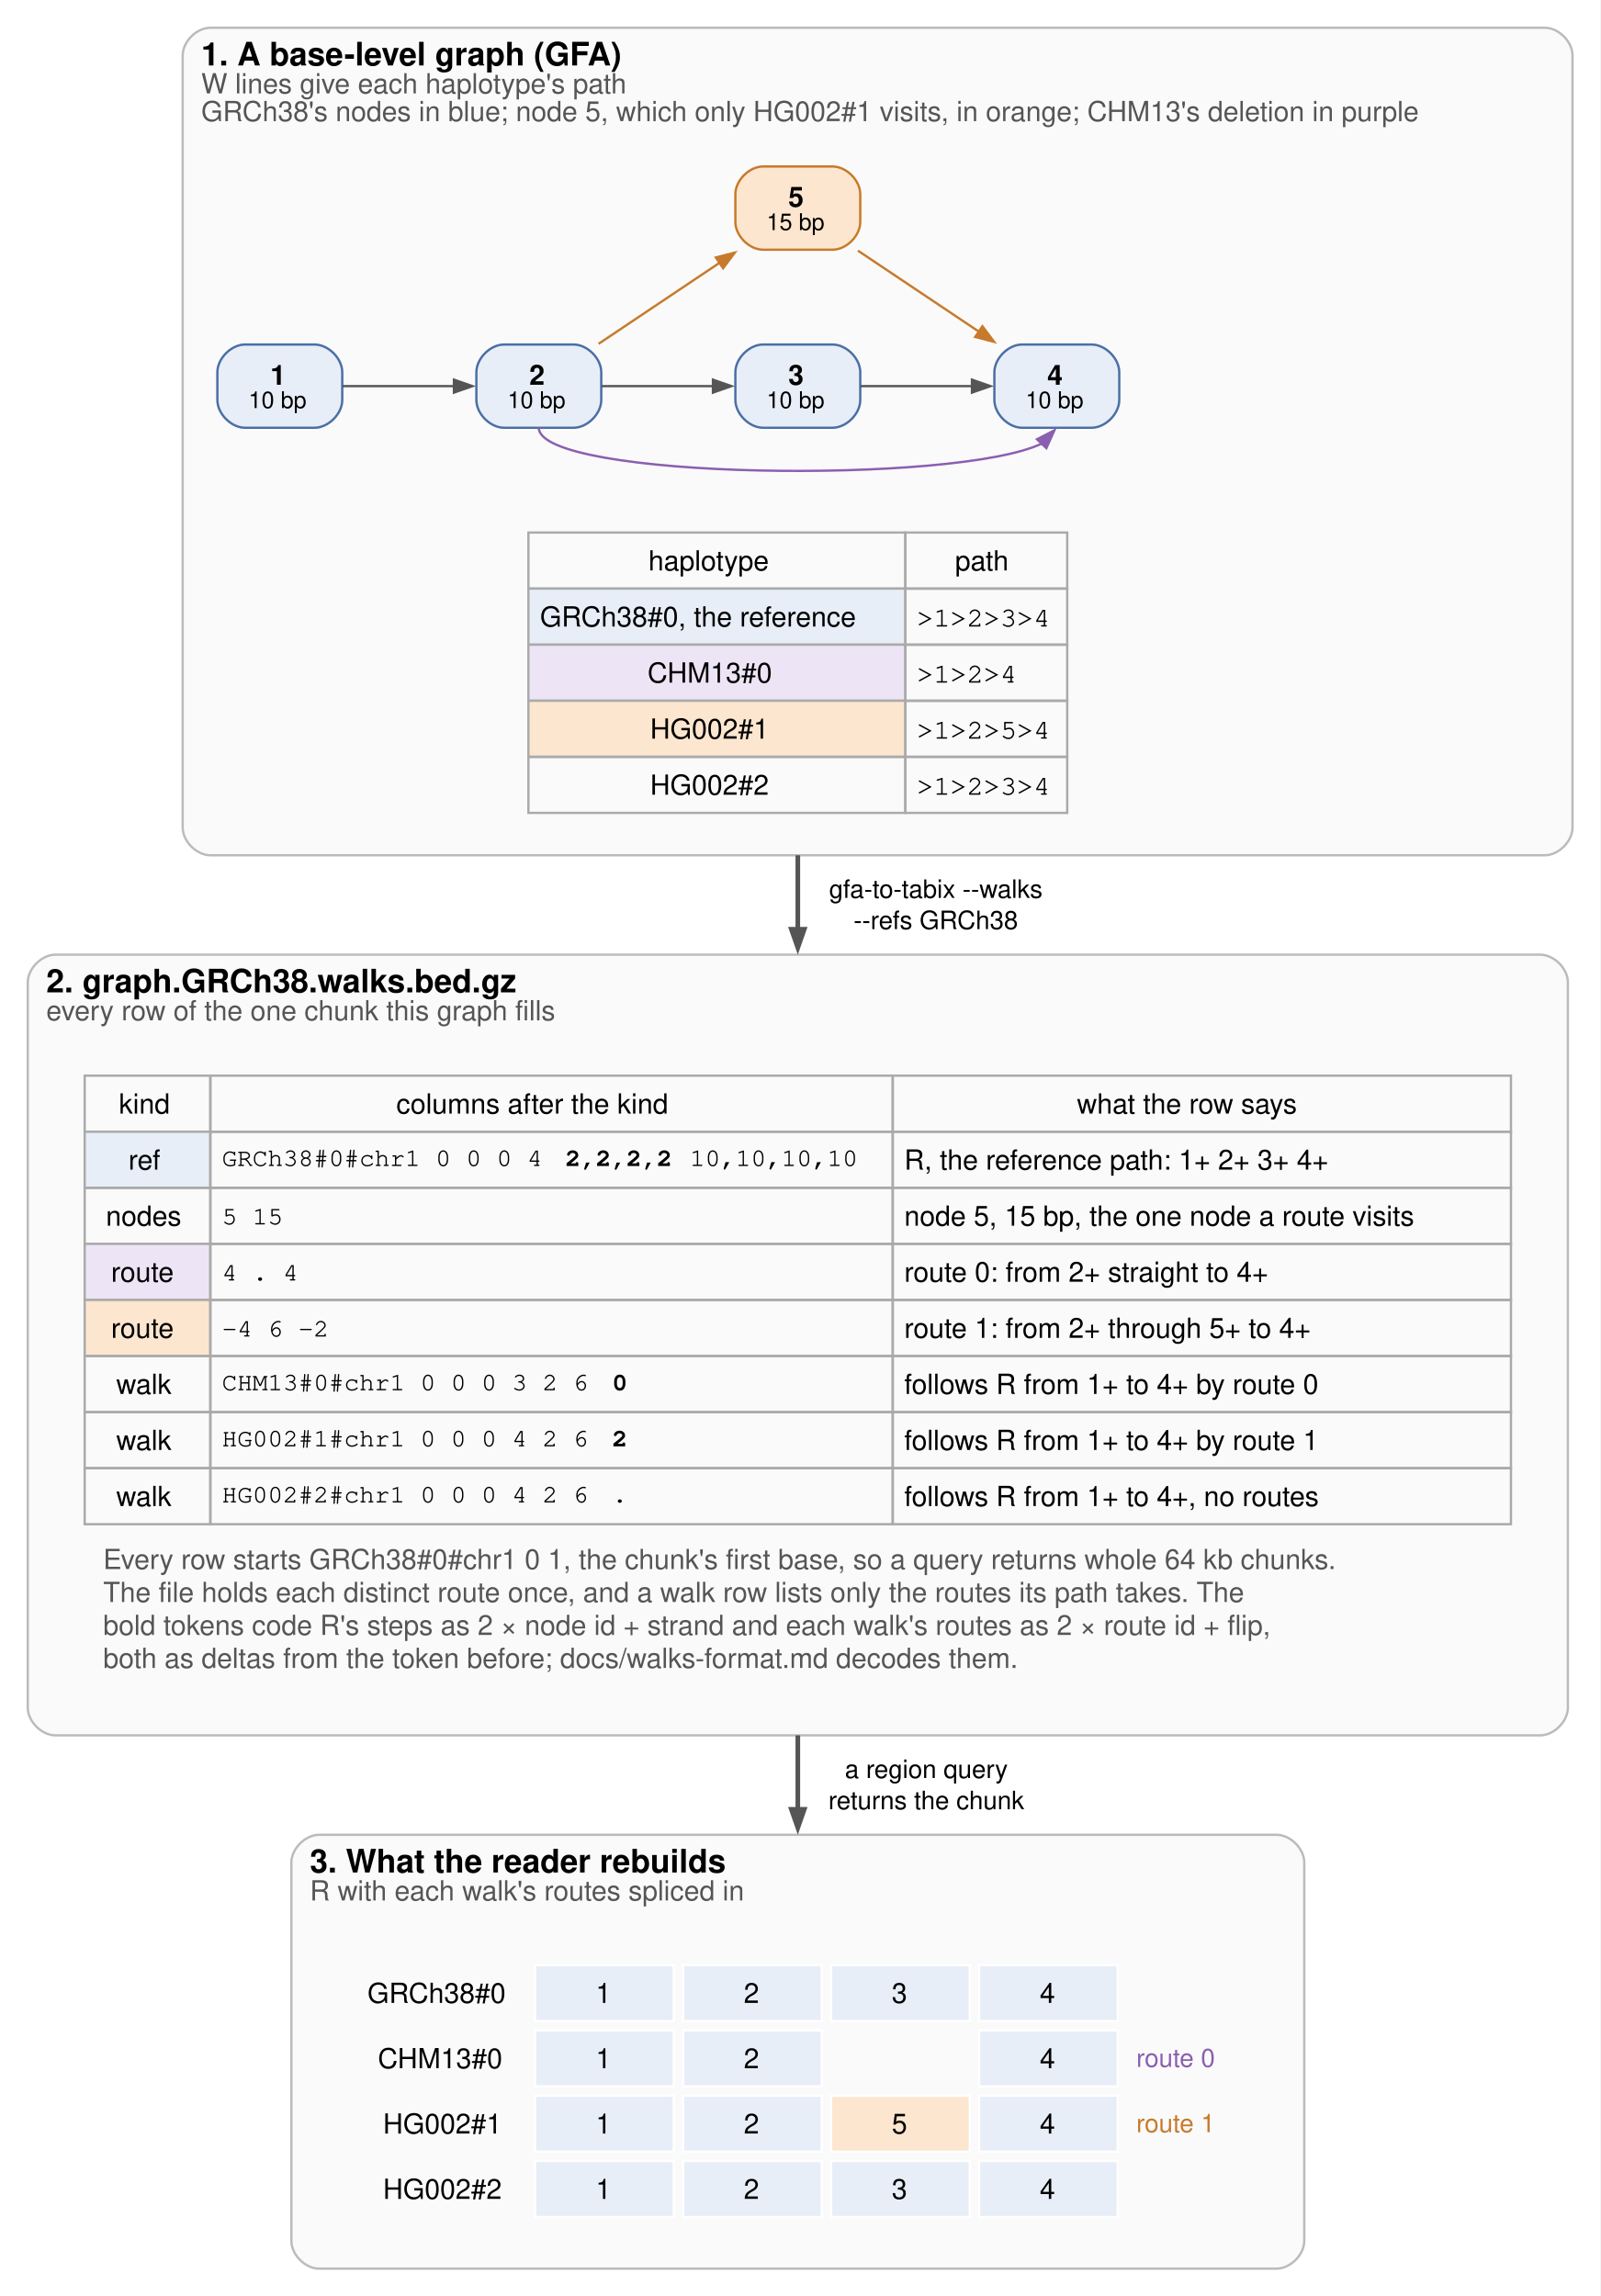
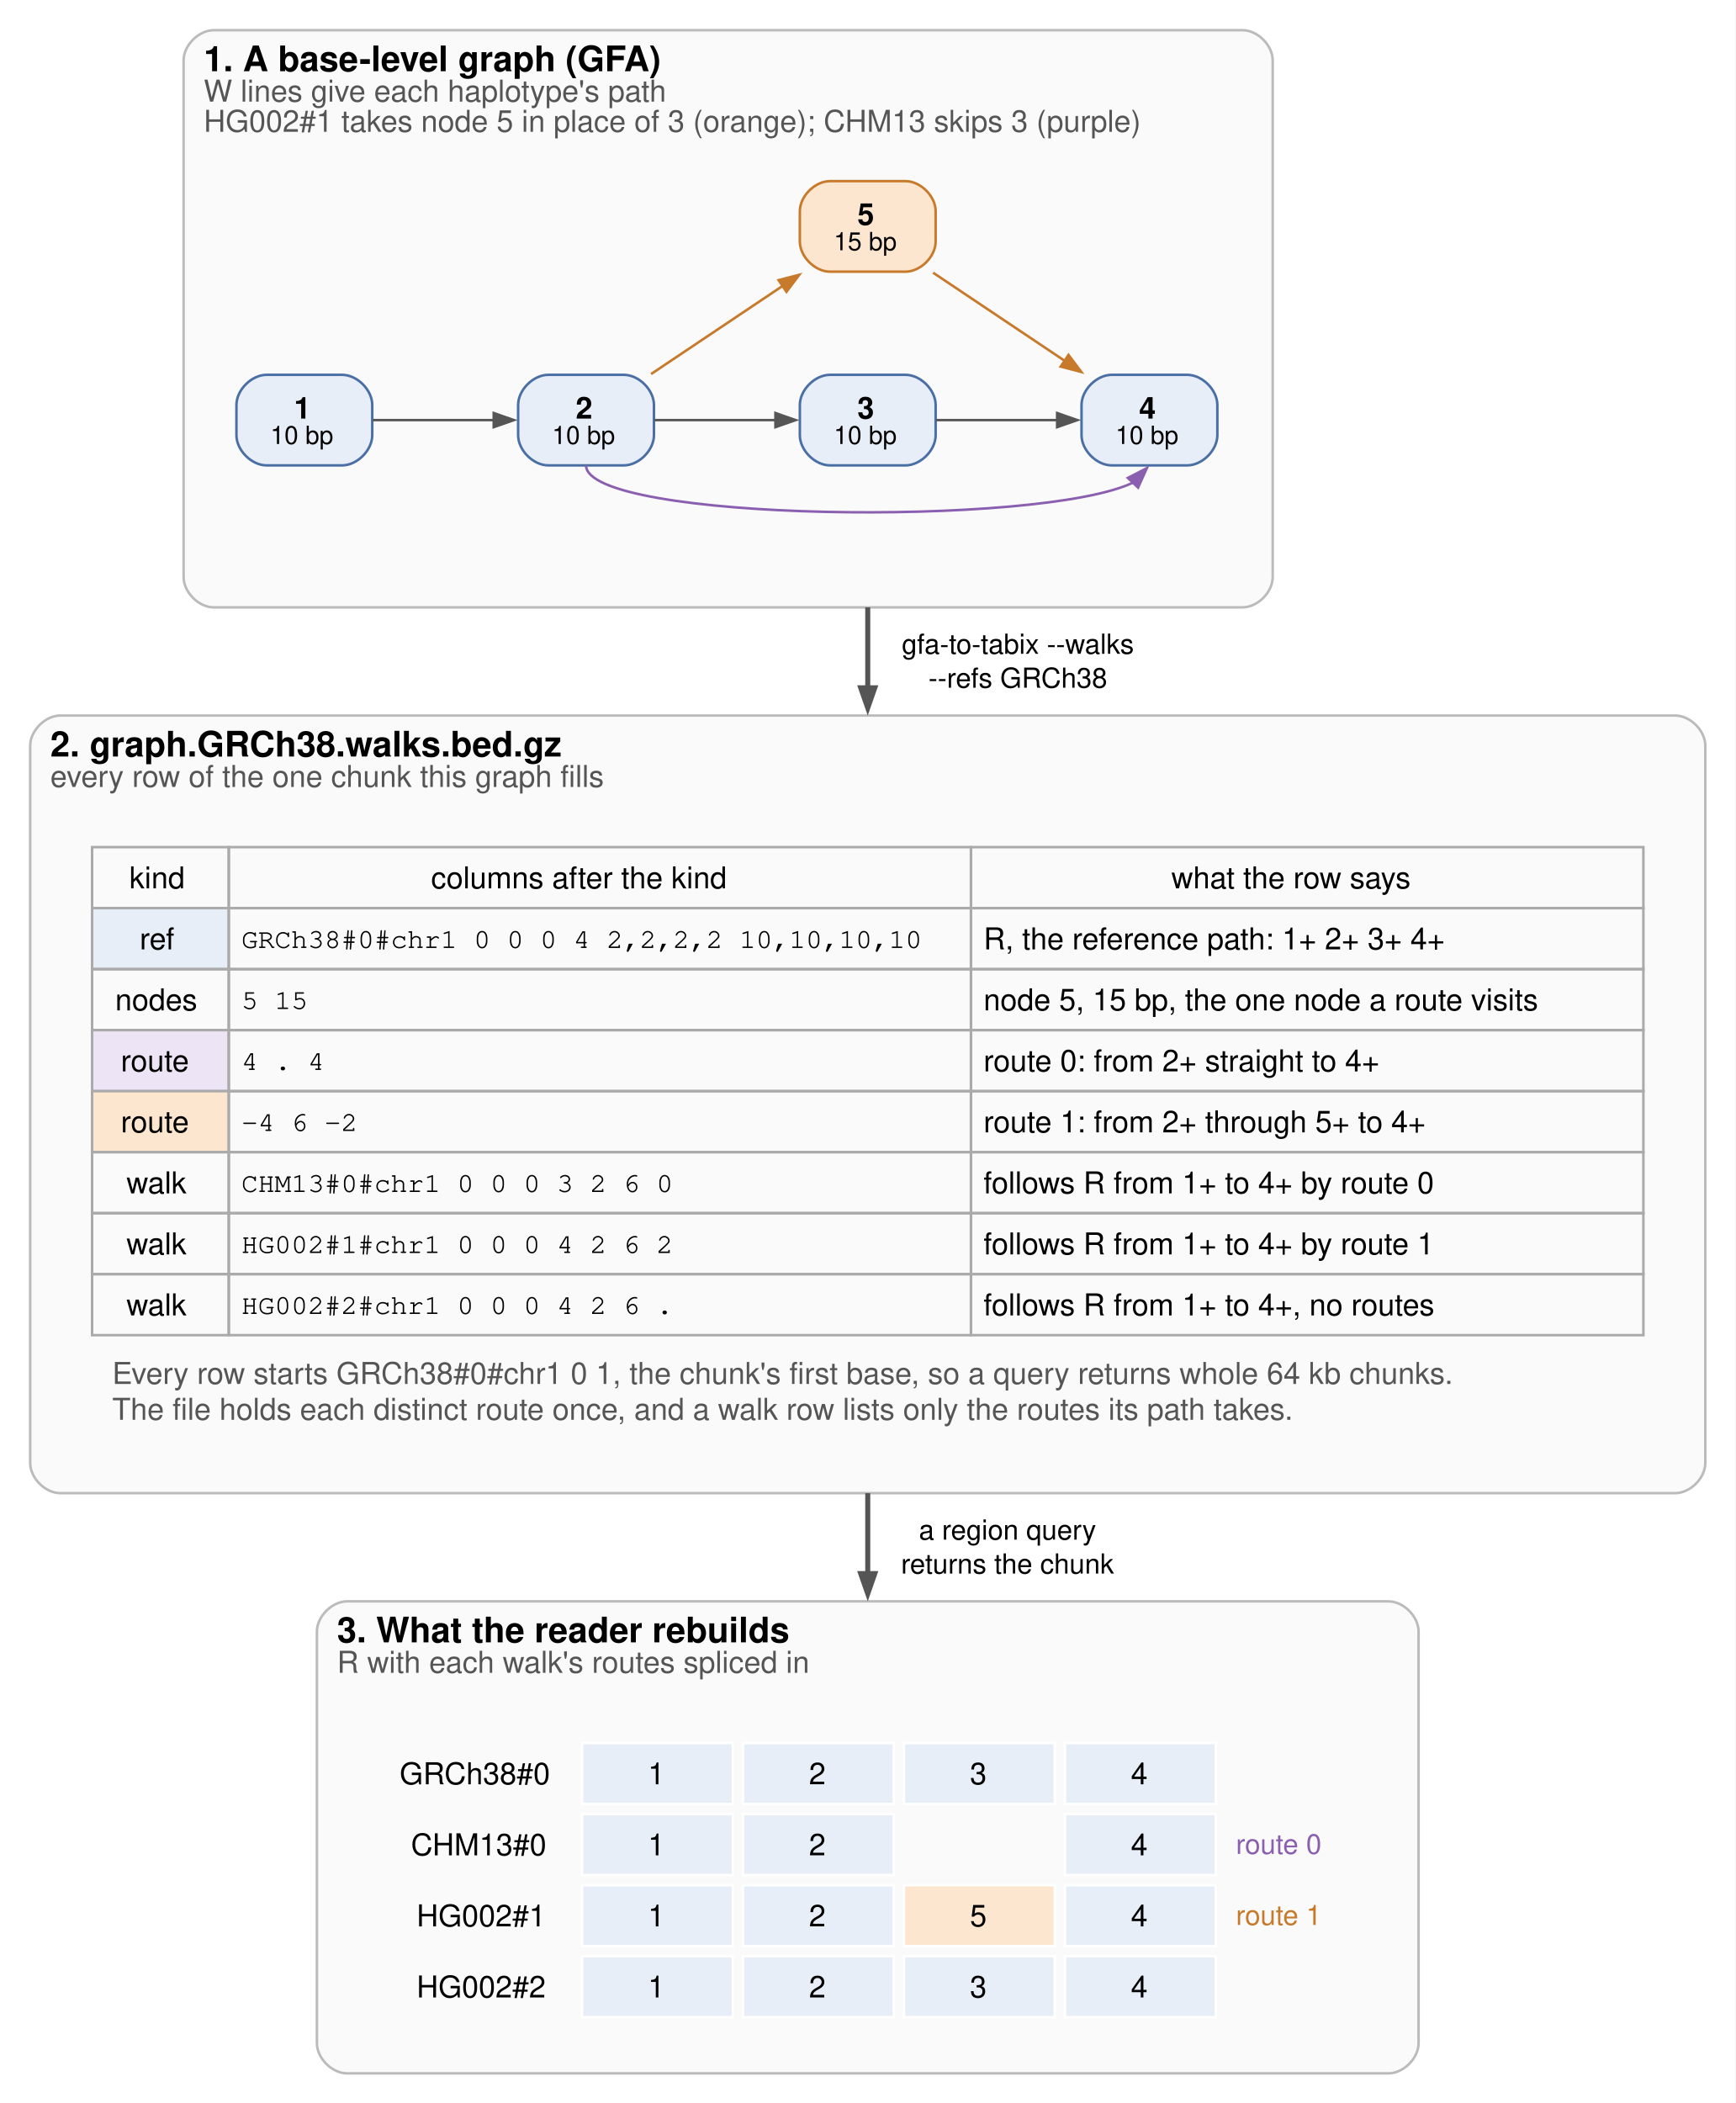
- <svg xmlns="http://www.w3.org/2000/svg" width="692pt" height="993pt" viewBox="0.00 0.00 692.00 993.00">
-   <g id="graph0" class="graph" transform="scale(1 1) rotate(0) translate(4 989.17)">
-     <polygon fill="white" stroke="none" points="-4,4 -4,-989.17 688,-989.17 688,4 -4,4" />
+ <svg xmlns="http://www.w3.org/2000/svg" width="690pt" height="836pt" viewBox="0.00 0.00 690.00 836.00">
+   <g id="graph0" class="graph" transform="scale(1 1) rotate(0) translate(4 832.22)">
+     <polygon fill="white" stroke="none" points="-4,4 -4,-832.22 686,-832.22 686,4 -4,4" />
    <g id="clust2" class="cluster">
-       <path fill="#fafafa" stroke="#bbbbbb" d="M87,-619.28C87,-619.28 664,-619.28 664,-619.28 670,-619.28 676,-625.28 676,-631.28 676,-631.28 676,-965.17 676,-965.17 676,-971.17 670,-977.17 664,-977.17 664,-977.17 87,-977.17 87,-977.17 81,-977.17 75,-971.17 75,-965.17 75,-965.17 75,-631.28 75,-631.28 75,-625.28 81,-619.28 87,-619.28" />
-       <text xml:space="preserve" text-anchor="start" x="83" y="-960.87" font-family="Helvetica,sans-Serif" font-weight="bold" font-size="14.00">1. A base-level graph (GFA)</text>
-       <text xml:space="preserve" text-anchor="start" x="83" y="-948.77" font-family="Helvetica,sans-Serif" font-size="12.00" fill="#555555">W lines give each haplotype's path</text>
-       <text xml:space="preserve" text-anchor="start" x="83" y="-936.77" font-family="Helvetica,sans-Serif" font-size="12.00" fill="#555555">GRCh38's nodes in blue; node 5, which only HG002#1 visits, in orange; CHM13's deletion in purple</text>
+       <path fill="#fafafa" stroke="#bbbbbb" d="M81,-590.78C81,-590.78 490,-590.78 490,-590.78 496,-590.78 502,-596.78 502,-602.78 502,-602.78 502,-808.22 502,-808.22 502,-814.22 496,-820.22 490,-820.22 490,-820.22 81,-820.22 81,-820.22 75,-820.22 69,-814.22 69,-808.22 69,-808.22 69,-602.78 69,-602.78 69,-596.78 75,-590.78 81,-590.78" />
+       <text xml:space="preserve" text-anchor="start" x="77" y="-803.92" font-family="Helvetica,sans-Serif" font-weight="bold" font-size="14.00">1. A base-level graph (GFA)</text>
+       <text xml:space="preserve" text-anchor="start" x="77" y="-791.82" font-family="Helvetica,sans-Serif" font-size="12.00" fill="#555555">W lines give each haplotype's path</text>
+       <text xml:space="preserve" text-anchor="start" x="77" y="-779.82" font-family="Helvetica,sans-Serif" font-size="12.00" fill="#555555">HG002#1 takes node 5 in place of 3 (orange); CHM13 skips 3 (purple)</text>
    </g>
    <g id="clust4" class="cluster">
-       <path fill="#fafafa" stroke="#bbbbbb" d="M20,-238.64C20,-238.64 662,-238.64 662,-238.64 668,-238.64 674,-244.64 674,-250.64 674,-250.64 674,-564.28 674,-564.28 674,-570.28 668,-576.28 662,-576.28 662,-576.28 20,-576.28 20,-576.28 14,-576.28 8,-570.28 8,-564.28 8,-564.28 8,-250.64 8,-250.64 8,-244.64 14,-238.64 20,-238.64" />
-       <text xml:space="preserve" text-anchor="start" x="16" y="-559.98" font-family="Helvetica,sans-Serif" font-weight="bold" font-size="14.00">2. graph.GRCh38.walks.bed.gz</text>
-       <text xml:space="preserve" text-anchor="start" x="16" y="-547.88" font-family="Helvetica,sans-Serif" font-size="12.00" fill="#555555">every row of the one chunk this graph fills</text>
+       <path fill="#fafafa" stroke="#bbbbbb" d="M20,-238.64C20,-238.64 662,-238.64 662,-238.64 668,-238.64 674,-244.64 674,-250.64 674,-250.64 674,-535.78 674,-535.78 674,-541.78 668,-547.78 662,-547.78 662,-547.78 20,-547.78 20,-547.78 14,-547.78 8,-541.78 8,-535.78 8,-535.78 8,-250.64 8,-250.64 8,-244.64 14,-238.64 20,-238.64" />
+       <text xml:space="preserve" text-anchor="start" x="16" y="-531.48" font-family="Helvetica,sans-Serif" font-weight="bold" font-size="14.00">2. graph.GRCh38.walks.bed.gz</text>
+       <text xml:space="preserve" text-anchor="start" x="16" y="-519.38" font-family="Helvetica,sans-Serif" font-size="12.00" fill="#555555">every row of the one chunk this graph fills</text>
    </g>
    <g id="clust5" class="cluster">
      <path fill="#fafafa" stroke="#bbbbbb" d="M134,-8C134,-8 548,-8 548,-8 554,-8 560,-14 560,-20 560,-20 560,-183.64 560,-183.64 560,-189.64 554,-195.64 548,-195.64 548,-195.64 134,-195.64 134,-195.64 128,-195.64 122,-189.64 122,-183.64 122,-183.64 122,-20 122,-20 122,-14 128,-8 134,-8" />
      <text xml:space="preserve" text-anchor="start" x="130" y="-179.34" font-family="Helvetica,sans-Serif" font-weight="bold" font-size="14.00">3. What the reader rebuilds</text>
      <text xml:space="preserve" text-anchor="start" x="130" y="-167.24" font-family="Helvetica,sans-Serif" font-size="12.00" fill="#555555">R with each walk's routes spliced in</text>
    </g>
    <g id="node1" class="node">
-       <path fill="#e8eef7" stroke="#4a6fa5" d="M132,-840.17C132,-840.17 102,-840.17 102,-840.17 96,-840.17 90,-834.17 90,-828.17 90,-828.17 90,-816.17 90,-816.17 90,-810.17 96,-804.17 102,-804.17 102,-804.17 132,-804.17 132,-804.17 138,-804.17 144,-810.17 144,-816.17 144,-816.17 144,-828.17 144,-828.17 144,-834.17 138,-840.17 132,-840.17" />
-       <text xml:space="preserve" text-anchor="start" x="112.88" y="-822.77" font-family="Helvetica,sans-Serif" font-weight="bold" font-size="12.00">1</text>
-       <text xml:space="preserve" text-anchor="start" x="103.5" y="-812.67" font-family="Helvetica,sans-Serif" font-size="10.00">10 bp</text>
+       <path fill="#e8eef7" stroke="#4a6fa5" d="M132,-683.22C132,-683.22 102,-683.22 102,-683.22 96,-683.22 90,-677.22 90,-671.22 90,-671.22 90,-659.22 90,-659.22 90,-653.22 96,-647.22 102,-647.22 102,-647.22 132,-647.22 132,-647.22 138,-647.22 144,-653.22 144,-659.22 144,-659.22 144,-671.22 144,-671.22 144,-677.22 138,-683.22 132,-683.22" />
+       <text xml:space="preserve" text-anchor="start" x="112.88" y="-665.82" font-family="Helvetica,sans-Serif" font-weight="bold" font-size="12.00">1</text>
+       <text xml:space="preserve" text-anchor="start" x="103.5" y="-655.72" font-family="Helvetica,sans-Serif" font-size="10.00">10 bp</text>
    </g>
    <g id="node2" class="node">
-       <path fill="#e8eef7" stroke="#4a6fa5" d="M244,-840.17C244,-840.17 214,-840.17 214,-840.17 208,-840.17 202,-834.17 202,-828.17 202,-828.17 202,-816.17 202,-816.17 202,-810.17 208,-804.17 214,-804.17 214,-804.17 244,-804.17 244,-804.17 250,-804.17 256,-810.17 256,-816.17 256,-816.17 256,-828.17 256,-828.17 256,-834.17 250,-840.17 244,-840.17" />
-       <text xml:space="preserve" text-anchor="start" x="224.88" y="-822.77" font-family="Helvetica,sans-Serif" font-weight="bold" font-size="12.00">2</text>
-       <text xml:space="preserve" text-anchor="start" x="215.5" y="-812.67" font-family="Helvetica,sans-Serif" font-size="10.00">10 bp</text>
+       <path fill="#e8eef7" stroke="#4a6fa5" d="M244,-683.22C244,-683.22 214,-683.22 214,-683.22 208,-683.22 202,-677.22 202,-671.22 202,-671.22 202,-659.22 202,-659.22 202,-653.22 208,-647.22 214,-647.22 214,-647.22 244,-647.22 244,-647.22 250,-647.22 256,-653.22 256,-659.22 256,-659.22 256,-671.22 256,-671.22 256,-677.22 250,-683.22 244,-683.22" />
+       <text xml:space="preserve" text-anchor="start" x="224.88" y="-665.82" font-family="Helvetica,sans-Serif" font-weight="bold" font-size="12.00">2</text>
+       <text xml:space="preserve" text-anchor="start" x="215.5" y="-655.72" font-family="Helvetica,sans-Serif" font-size="10.00">10 bp</text>
    </g>
    <g id="edge1" class="edge">
-       <path fill="none" stroke="#555555" d="M144.12,-822.17C160.2,-822.17 176.27,-822.17 192.35,-822.17" />
-       <polygon fill="#555555" stroke="#555555" points="192.3,-824.97 200.3,-822.17 192.3,-819.37 192.3,-824.97" />
+       <path fill="none" stroke="#555555" d="M144.12,-665.22C160.2,-665.22 176.27,-665.22 192.35,-665.22" />
+       <polygon fill="#555555" stroke="#555555" points="192.3,-668.02 200.3,-665.22 192.3,-662.42 192.3,-668.02" />
    </g>
    <g id="node3" class="node">
-       <path fill="#e8eef7" stroke="#4a6fa5" d="M356,-840.17C356,-840.17 326,-840.17 326,-840.17 320,-840.17 314,-834.17 314,-828.17 314,-828.17 314,-816.17 314,-816.17 314,-810.17 320,-804.17 326,-804.17 326,-804.17 356,-804.17 356,-804.17 362,-804.17 368,-810.17 368,-816.17 368,-816.17 368,-828.17 368,-828.17 368,-834.17 362,-840.17 356,-840.17" />
-       <text xml:space="preserve" text-anchor="start" x="336.88" y="-822.77" font-family="Helvetica,sans-Serif" font-weight="bold" font-size="12.00">3</text>
-       <text xml:space="preserve" text-anchor="start" x="327.5" y="-812.67" font-family="Helvetica,sans-Serif" font-size="10.00">10 bp</text>
+       <path fill="#e8eef7" stroke="#4a6fa5" d="M356,-683.22C356,-683.22 326,-683.22 326,-683.22 320,-683.22 314,-677.22 314,-671.22 314,-671.22 314,-659.22 314,-659.22 314,-653.22 320,-647.22 326,-647.22 326,-647.22 356,-647.22 356,-647.22 362,-647.22 368,-653.22 368,-659.22 368,-659.22 368,-671.22 368,-671.22 368,-677.22 362,-683.22 356,-683.22" />
+       <text xml:space="preserve" text-anchor="start" x="336.88" y="-665.82" font-family="Helvetica,sans-Serif" font-weight="bold" font-size="12.00">3</text>
+       <text xml:space="preserve" text-anchor="start" x="327.5" y="-655.72" font-family="Helvetica,sans-Serif" font-size="10.00">10 bp</text>
    </g>
    <g id="edge2" class="edge">
-       <path fill="none" stroke="#555555" d="M256.12,-822.17C272.2,-822.17 288.27,-822.17 304.35,-822.17" />
-       <polygon fill="#555555" stroke="#555555" points="304.3,-824.97 312.3,-822.17 304.3,-819.37 304.3,-824.97" />
+       <path fill="none" stroke="#555555" d="M256.12,-665.22C272.2,-665.22 288.27,-665.22 304.35,-665.22" />
+       <polygon fill="#555555" stroke="#555555" points="304.3,-668.02 312.3,-665.22 304.3,-662.42 304.3,-668.02" />
    </g>
    <g id="node4" class="node">
-       <path fill="#e8eef7" stroke="#4a6fa5" d="M468,-840.17C468,-840.17 438,-840.17 438,-840.17 432,-840.17 426,-834.17 426,-828.17 426,-828.17 426,-816.17 426,-816.17 426,-810.17 432,-804.17 438,-804.17 438,-804.17 468,-804.17 468,-804.17 474,-804.17 480,-810.17 480,-816.17 480,-816.17 480,-828.17 480,-828.17 480,-834.17 474,-840.17 468,-840.17" />
-       <text xml:space="preserve" text-anchor="start" x="448.88" y="-822.77" font-family="Helvetica,sans-Serif" font-weight="bold" font-size="12.00">4</text>
-       <text xml:space="preserve" text-anchor="start" x="439.5" y="-812.67" font-family="Helvetica,sans-Serif" font-size="10.00">10 bp</text>
+       <path fill="#e8eef7" stroke="#4a6fa5" d="M468,-683.22C468,-683.22 438,-683.22 438,-683.22 432,-683.22 426,-677.22 426,-671.22 426,-671.22 426,-659.22 426,-659.22 426,-653.22 432,-647.22 438,-647.22 438,-647.22 468,-647.22 468,-647.22 474,-647.22 480,-653.22 480,-659.22 480,-659.22 480,-671.22 480,-671.22 480,-677.22 474,-683.22 468,-683.22" />
+       <text xml:space="preserve" text-anchor="start" x="448.88" y="-665.82" font-family="Helvetica,sans-Serif" font-weight="bold" font-size="12.00">4</text>
+       <text xml:space="preserve" text-anchor="start" x="439.5" y="-655.72" font-family="Helvetica,sans-Serif" font-size="10.00">10 bp</text>
    </g>
-     <g id="edge7" class="edge">
-       <path fill="none" stroke="#8a5fb0" d="M229,-804.17C229,-781.81 409.81,-779.54 446.54,-797.36" />
-       <polygon fill="#8a5fb0" stroke="#8a5fb0" points="444.42,-799.19 451.96,-803.07 448.48,-795.34 444.42,-799.19" />
+     <g id="edge6" class="edge">
+       <path fill="none" stroke="#8a5fb0" d="M229,-647.22C229,-624.86 409.81,-622.59 446.54,-640.41" />
+       <polygon fill="#8a5fb0" stroke="#8a5fb0" points="444.42,-642.24 451.96,-646.12 448.48,-638.39 444.42,-642.24" />
    </g>
    <g id="node5" class="node">
-       <path fill="#fde6cf" stroke="#c77a2b" d="M356,-917.17C356,-917.17 326,-917.17 326,-917.17 320,-917.17 314,-911.17 314,-905.17 314,-905.17 314,-893.17 314,-893.17 314,-887.17 320,-881.17 326,-881.17 326,-881.17 356,-881.17 356,-881.17 362,-881.17 368,-887.17 368,-893.17 368,-893.17 368,-905.17 368,-905.17 368,-911.17 362,-917.17 356,-917.17" />
-       <text xml:space="preserve" text-anchor="start" x="336.88" y="-899.77" font-family="Helvetica,sans-Serif" font-weight="bold" font-size="12.00">5</text>
-       <text xml:space="preserve" text-anchor="start" x="327.5" y="-889.67" font-family="Helvetica,sans-Serif" font-size="10.00">15 bp</text>
+       <path fill="#fde6cf" stroke="#c77a2b" d="M356,-760.22C356,-760.22 326,-760.22 326,-760.22 320,-760.22 314,-754.22 314,-748.22 314,-748.22 314,-736.22 314,-736.22 314,-730.22 320,-724.22 326,-724.22 326,-724.22 356,-724.22 356,-724.22 362,-724.22 368,-730.22 368,-736.22 368,-736.22 368,-748.22 368,-748.22 368,-754.22 362,-760.22 356,-760.22" />
+       <text xml:space="preserve" text-anchor="start" x="336.88" y="-742.82" font-family="Helvetica,sans-Serif" font-weight="bold" font-size="12.00">5</text>
+       <text xml:space="preserve" text-anchor="start" x="327.5" y="-732.72" font-family="Helvetica,sans-Serif" font-size="10.00">15 bp</text>
+     </g>
+     <g id="edge4" class="edge">
+       <path fill="none" stroke="#c77a2b" d="M254.84,-683.52C270.5,-694.01 290.65,-707.5 307.53,-718.81" />
+       <polygon fill="#c77a2b" stroke="#c77a2b" points="305.56,-720.86 313.77,-722.98 308.68,-716.2 305.56,-720.86" />
+     </g>
+     <g id="edge3" class="edge">
+       <path fill="none" stroke="#555555" d="M368.12,-665.22C384.2,-665.22 400.27,-665.22 416.35,-665.22" />
+       <polygon fill="#555555" stroke="#555555" points="416.3,-668.02 424.3,-665.22 416.3,-662.42 416.3,-668.02" />
    </g>
    <g id="edge5" class="edge">
-       <path fill="none" stroke="#c77a2b" d="M254.84,-840.47C270.5,-850.96 290.65,-864.45 307.53,-875.76" />
-       <polygon fill="#c77a2b" stroke="#c77a2b" points="305.56,-877.81 313.77,-879.93 308.68,-873.15 305.56,-877.81" />
-     </g>
-     <g id="edge3" class="edge">
-       <path fill="none" stroke="#555555" d="M368.12,-822.17C384.2,-822.17 400.27,-822.17 416.35,-822.17" />
-       <polygon fill="#555555" stroke="#555555" points="416.3,-824.97 424.3,-822.17 416.3,-819.37 416.3,-824.97" />
-     </g>
-     <g id="node6" class="node">
-       <polygon fill="none" stroke="#aaaaaa" points="224.5,-734.6 224.5,-758.85 387.5,-758.85 387.5,-734.6 224.5,-734.6" />
-       <text xml:space="preserve" text-anchor="start" x="276.38" y="-742.45" font-family="Helvetica,sans-Serif" font-size="12.00">haplotype</text>
-       <polygon fill="none" stroke="#aaaaaa" points="387.5,-734.6 387.5,-758.85 457.5,-758.85 457.5,-734.6 387.5,-734.6" />
-       <text xml:space="preserve" text-anchor="start" x="409" y="-742.45" font-family="Helvetica,sans-Serif" font-size="12.00">path</text>
-       <polygon fill="#e8eef7" stroke="none" points="224.5,-710.35 224.5,-734.6 387.5,-734.6 387.5,-710.35 224.5,-710.35" />
-       <polygon fill="none" stroke="#aaaaaa" points="224.5,-710.35 224.5,-734.6 387.5,-734.6 387.5,-710.35 224.5,-710.35" />
-       <text xml:space="preserve" text-anchor="start" x="229.5" y="-718.2" font-family="Helvetica,sans-Serif" font-size="12.00">GRCh38#0, the reference</text>
-       <polygon fill="none" stroke="#aaaaaa" points="387.5,-710.35 387.5,-734.6 457.5,-734.6 457.5,-710.35 387.5,-710.35" />
-       <text xml:space="preserve" text-anchor="start" x="392.5" y="-718.2" font-family="Courier,monospace" font-size="12.00">&gt;1&gt;2&gt;3&gt;4</text>
-       <polygon fill="#ede4f5" stroke="none" points="224.5,-686.1 224.5,-710.35 387.5,-710.35 387.5,-686.1 224.5,-686.1" />
-       <polygon fill="none" stroke="#aaaaaa" points="224.5,-686.1 224.5,-710.35 387.5,-710.35 387.5,-686.1 224.5,-686.1" />
-       <text xml:space="preserve" text-anchor="start" x="276" y="-693.95" font-family="Helvetica,sans-Serif" font-size="12.00">CHM13#0</text>
-       <polygon fill="none" stroke="#aaaaaa" points="387.5,-686.1 387.5,-710.35 457.5,-710.35 457.5,-686.1 387.5,-686.1" />
-       <text xml:space="preserve" text-anchor="start" x="392.5" y="-693.95" font-family="Courier,monospace" font-size="12.00">&gt;1&gt;2&gt;4</text>
-       <polygon fill="#fde6cf" stroke="none" points="224.5,-661.85 224.5,-686.1 387.5,-686.1 387.5,-661.85 224.5,-661.85" />
-       <polygon fill="none" stroke="#aaaaaa" points="224.5,-661.85 224.5,-686.1 387.5,-686.1 387.5,-661.85 224.5,-661.85" />
-       <text xml:space="preserve" text-anchor="start" x="277.12" y="-669.7" font-family="Helvetica,sans-Serif" font-size="12.00">HG002#1</text>
-       <polygon fill="none" stroke="#aaaaaa" points="387.5,-661.85 387.5,-686.1 457.5,-686.1 457.5,-661.85 387.5,-661.85" />
-       <text xml:space="preserve" text-anchor="start" x="392.5" y="-669.7" font-family="Courier,monospace" font-size="12.00">&gt;1&gt;2&gt;5&gt;4</text>
-       <polygon fill="none" stroke="#aaaaaa" points="224.5,-637.6 224.5,-661.85 387.5,-661.85 387.5,-637.6 224.5,-637.6" />
-       <text xml:space="preserve" text-anchor="start" x="277.12" y="-645.45" font-family="Helvetica,sans-Serif" font-size="12.00">HG002#2</text>
-       <polygon fill="none" stroke="#aaaaaa" points="387.5,-637.6 387.5,-661.85 457.5,-661.85 457.5,-637.6 387.5,-637.6" />
-       <text xml:space="preserve" text-anchor="start" x="392.5" y="-645.45" font-family="Courier,monospace" font-size="12.00">&gt;1&gt;2&gt;3&gt;4</text>
-     </g>
-     <g id="edge6" class="edge">
-       <path fill="none" stroke="#c77a2b" d="M366.98,-880.77C382.67,-870.27 402.82,-856.77 419.68,-845.48" />
-       <polygon fill="#c77a2b" stroke="#c77a2b" points="420.82,-848.09 425.91,-841.31 417.7,-843.44 420.82,-848.09" />
+       <path fill="none" stroke="#c77a2b" d="M366.98,-723.82C382.67,-713.32 402.82,-699.82 419.68,-688.53" />
+       <polygon fill="#c77a2b" stroke="#c77a2b" points="420.82,-691.14 425.91,-684.36 417.7,-686.49 420.82,-691.14" />
    </g>
    <g id="node7" class="node">
-       <polygon fill="none" stroke="#aaaaaa" points="32.62,-499.71 32.62,-523.96 86.96,-523.96 86.96,-499.71 32.62,-499.71" />
-       <text xml:space="preserve" text-anchor="start" x="47.42" y="-507.56" font-family="Helvetica,sans-Serif" font-size="12.00">kind</text>
-       <polygon fill="none" stroke="#aaaaaa" points="86.96,-499.71 86.96,-523.96 382.04,-523.96 382.04,-499.71 86.96,-499.71" />
-       <text xml:space="preserve" text-anchor="start" x="167.38" y="-507.56" font-family="Helvetica,sans-Serif" font-size="12.00">columns after the kind</text>
-       <polygon fill="none" stroke="#aaaaaa" points="382.04,-499.71 382.04,-523.96 649.38,-523.96 649.38,-499.71 382.04,-499.71" />
-       <text xml:space="preserve" text-anchor="start" x="461.71" y="-507.56" font-family="Helvetica,sans-Serif" font-size="12.00">what the row says</text>
-       <polygon fill="#e8eef7" stroke="none" points="32.62,-475.46 32.62,-499.71 86.96,-499.71 86.96,-475.46 32.62,-475.46" />
-       <polygon fill="none" stroke="#aaaaaa" points="32.62,-475.46 32.62,-499.71 86.96,-499.71 86.96,-475.46 32.62,-475.46" />
-       <text xml:space="preserve" text-anchor="start" x="51.54" y="-483.31" font-family="Helvetica,sans-Serif" font-size="12.00">ref</text>
-       <polygon fill="none" stroke="#aaaaaa" points="86.96,-475.46 86.96,-499.71 382.04,-499.71 382.04,-475.46 86.96,-475.46" />
-       <text xml:space="preserve" text-anchor="start" x="91.96" y="-484.88" font-family="Courier,monospace" font-size="11.00">GRCh38#0#chr1 0 0 0 4 </text>
-       <text xml:space="preserve" text-anchor="start" x="240.46" y="-484.88" font-family="Courier,monospace" font-weight="bold" font-size="11.00">2,2,2,2</text>
-       <text xml:space="preserve" text-anchor="start" x="287.71" y="-484.88" font-family="Courier,monospace" font-size="11.00"> 10,10,10,10</text>
-       <polygon fill="none" stroke="#aaaaaa" points="382.04,-475.46 382.04,-499.71 649.38,-499.71 649.38,-475.46 382.04,-475.46" />
-       <text xml:space="preserve" text-anchor="start" x="387.04" y="-483.31" font-family="Helvetica,sans-Serif" font-size="12.00">R, the reference path: 1+ 2+ 3+ 4+</text>
-       <polygon fill="none" stroke="#aaaaaa" points="32.62,-451.21 32.62,-475.46 86.96,-475.46 86.96,-451.21 32.62,-451.21" />
-       <text xml:space="preserve" text-anchor="start" x="41.79" y="-459.06" font-family="Helvetica,sans-Serif" font-size="12.00">nodes</text>
-       <polygon fill="none" stroke="#aaaaaa" points="86.96,-451.21 86.96,-475.46 382.04,-475.46 382.04,-451.21 86.96,-451.21" />
-       <text xml:space="preserve" text-anchor="start" x="91.96" y="-459.63" font-family="Courier,monospace" font-size="11.00">5 15</text>
-       <polygon fill="none" stroke="#aaaaaa" points="382.04,-451.21 382.04,-475.46 649.38,-475.46 649.38,-451.21 382.04,-451.21" />
-       <text xml:space="preserve" text-anchor="start" x="387.04" y="-459.06" font-family="Helvetica,sans-Serif" font-size="12.00">node 5, 15 bp, the one node a route visits</text>
-       <polygon fill="#ede4f5" stroke="none" points="32.62,-426.96 32.62,-451.21 86.96,-451.21 86.96,-426.96 32.62,-426.96" />
-       <polygon fill="none" stroke="#aaaaaa" points="32.62,-426.96 32.62,-451.21 86.96,-451.21 86.96,-426.96 32.62,-426.96" />
-       <text xml:space="preserve" text-anchor="start" x="44.04" y="-434.81" font-family="Helvetica,sans-Serif" font-size="12.00">route</text>
-       <polygon fill="none" stroke="#aaaaaa" points="86.96,-426.96 86.96,-451.21 382.04,-451.21 382.04,-426.96 86.96,-426.96" />
-       <text xml:space="preserve" text-anchor="start" x="91.96" y="-435.38" font-family="Courier,monospace" font-size="11.00">4 . 4</text>
-       <polygon fill="none" stroke="#aaaaaa" points="382.04,-426.96 382.04,-451.21 649.38,-451.21 649.38,-426.96 382.04,-426.96" />
-       <text xml:space="preserve" text-anchor="start" x="387.04" y="-434.81" font-family="Helvetica,sans-Serif" font-size="12.00">route 0: from 2+ straight to 4+</text>
-       <polygon fill="#fde6cf" stroke="none" points="32.62,-402.71 32.62,-426.96 86.96,-426.96 86.96,-402.71 32.62,-402.71" />
-       <polygon fill="none" stroke="#aaaaaa" points="32.62,-402.71 32.62,-426.96 86.96,-426.96 86.96,-402.71 32.62,-402.71" />
-       <text xml:space="preserve" text-anchor="start" x="44.04" y="-410.56" font-family="Helvetica,sans-Serif" font-size="12.00">route</text>
-       <polygon fill="none" stroke="#aaaaaa" points="86.96,-402.71 86.96,-426.96 382.04,-426.96 382.04,-402.71 86.96,-402.71" />
-       <text xml:space="preserve" text-anchor="start" x="91.96" y="-411.13" font-family="Courier,monospace" font-size="11.00">-4 6 -2</text>
-       <polygon fill="none" stroke="#aaaaaa" points="382.04,-402.71 382.04,-426.96 649.38,-426.96 649.38,-402.71 382.04,-402.71" />
-       <text xml:space="preserve" text-anchor="start" x="387.04" y="-410.56" font-family="Helvetica,sans-Serif" font-size="12.00">route 1: from 2+ through 5+ to 4+</text>
-       <polygon fill="none" stroke="#aaaaaa" points="32.62,-378.46 32.62,-402.71 86.96,-402.71 86.96,-378.46 32.62,-378.46" />
-       <text xml:space="preserve" text-anchor="start" x="46.29" y="-386.31" font-family="Helvetica,sans-Serif" font-size="12.00">walk</text>
-       <polygon fill="none" stroke="#aaaaaa" points="86.96,-378.46 86.96,-402.71 382.04,-402.71 382.04,-378.46 86.96,-378.46" />
-       <text xml:space="preserve" text-anchor="start" x="91.96" y="-387.88" font-family="Courier,monospace" font-size="11.00">CHM13#0#chr1 0 0 0 3 2 6 </text>
-       <text xml:space="preserve" text-anchor="start" x="260.71" y="-387.88" font-family="Courier,monospace" font-weight="bold" font-size="11.00">0</text>
-       <polygon fill="none" stroke="#aaaaaa" points="382.04,-378.46 382.04,-402.71 649.38,-402.71 649.38,-378.46 382.04,-378.46" />
-       <text xml:space="preserve" text-anchor="start" x="387.04" y="-386.31" font-family="Helvetica,sans-Serif" font-size="12.00">follows R from 1+ to 4+ by route 0</text>
-       <polygon fill="none" stroke="#aaaaaa" points="32.62,-354.21 32.62,-378.46 86.96,-378.46 86.96,-354.21 32.62,-354.21" />
-       <text xml:space="preserve" text-anchor="start" x="46.29" y="-362.06" font-family="Helvetica,sans-Serif" font-size="12.00">walk</text>
-       <polygon fill="none" stroke="#aaaaaa" points="86.96,-354.21 86.96,-378.46 382.04,-378.46 382.04,-354.21 86.96,-354.21" />
-       <text xml:space="preserve" text-anchor="start" x="91.96" y="-363.63" font-family="Courier,monospace" font-size="11.00">HG002#1#chr1 0 0 0 4 2 6 </text>
-       <text xml:space="preserve" text-anchor="start" x="260.71" y="-363.63" font-family="Courier,monospace" font-weight="bold" font-size="11.00">2</text>
-       <polygon fill="none" stroke="#aaaaaa" points="382.04,-354.21 382.04,-378.46 649.38,-378.46 649.38,-354.21 382.04,-354.21" />
-       <text xml:space="preserve" text-anchor="start" x="387.04" y="-362.06" font-family="Helvetica,sans-Serif" font-size="12.00">follows R from 1+ to 4+ by route 1</text>
-       <polygon fill="none" stroke="#aaaaaa" points="32.62,-329.96 32.62,-354.21 86.96,-354.21 86.96,-329.96 32.62,-329.96" />
-       <text xml:space="preserve" text-anchor="start" x="46.29" y="-337.81" font-family="Helvetica,sans-Serif" font-size="12.00">walk</text>
-       <polygon fill="none" stroke="#aaaaaa" points="86.96,-329.96 86.96,-354.21 382.04,-354.21 382.04,-329.96 86.96,-329.96" />
-       <text xml:space="preserve" text-anchor="start" x="91.96" y="-339.38" font-family="Courier,monospace" font-size="11.00">HG002#2#chr1 0 0 0 4 2 6 </text>
-       <text xml:space="preserve" text-anchor="start" x="260.71" y="-339.38" font-family="Courier,monospace" font-weight="bold" font-size="11.00">.</text>
-       <polygon fill="none" stroke="#aaaaaa" points="382.04,-329.96 382.04,-354.21 649.38,-354.21 649.38,-329.96 382.04,-329.96" />
-       <text xml:space="preserve" text-anchor="start" x="387.04" y="-337.81" font-family="Helvetica,sans-Serif" font-size="12.00">follows R from 1+ to 4+, no routes</text>
-       <text xml:space="preserve" text-anchor="start" x="40.62" y="-310.56" font-family="Helvetica,sans-Serif" font-size="12.00" fill="#555555">Every row starts GRCh38#0#chr1 0 1, the chunk's first base, so a query returns whole 64 kb chunks.</text>
-       <text xml:space="preserve" text-anchor="start" x="40.62" y="-296.31" font-family="Helvetica,sans-Serif" font-size="12.00" fill="#555555">The file holds each distinct route once, and a walk row lists only the routes its path takes. The</text>
-       <text xml:space="preserve" text-anchor="start" x="40.62" y="-282.06" font-family="Helvetica,sans-Serif" font-size="12.00" fill="#555555">bold tokens code R's steps as 2 × node id + strand and each walk's routes as 2 × route id + flip,</text>
-       <text xml:space="preserve" text-anchor="start" x="40.62" y="-267.81" font-family="Helvetica,sans-Serif" font-size="12.00" fill="#555555">both as deltas from the token before; docs/walks-format.md decodes them.</text>
+       <polygon fill="none" stroke="#aaaaaa" points="32.62,-471.21 32.62,-495.46 86.96,-495.46 86.96,-471.21 32.62,-471.21" />
+       <text xml:space="preserve" text-anchor="start" x="47.42" y="-479.06" font-family="Helvetica,sans-Serif" font-size="12.00">kind</text>
+       <polygon fill="none" stroke="#aaaaaa" points="86.96,-471.21 86.96,-495.46 382.04,-495.46 382.04,-471.21 86.96,-471.21" />
+       <text xml:space="preserve" text-anchor="start" x="167.38" y="-479.06" font-family="Helvetica,sans-Serif" font-size="12.00">columns after the kind</text>
+       <polygon fill="none" stroke="#aaaaaa" points="382.04,-471.21 382.04,-495.46 649.38,-495.46 649.38,-471.21 382.04,-471.21" />
+       <text xml:space="preserve" text-anchor="start" x="461.71" y="-479.06" font-family="Helvetica,sans-Serif" font-size="12.00">what the row says</text>
+       <polygon fill="#e8eef7" stroke="none" points="32.62,-446.96 32.62,-471.21 86.96,-471.21 86.96,-446.96 32.62,-446.96" />
+       <polygon fill="none" stroke="#aaaaaa" points="32.62,-446.96 32.62,-471.21 86.96,-471.21 86.96,-446.96 32.62,-446.96" />
+       <text xml:space="preserve" text-anchor="start" x="51.54" y="-454.81" font-family="Helvetica,sans-Serif" font-size="12.00">ref</text>
+       <polygon fill="none" stroke="#aaaaaa" points="86.96,-446.96 86.96,-471.21 382.04,-471.21 382.04,-446.96 86.96,-446.96" />
+       <text xml:space="preserve" text-anchor="start" x="91.96" y="-455.38" font-family="Courier,monospace" font-size="11.00">GRCh38#0#chr1 0 0 0 4 2,2,2,2 10,10,10,10</text>
+       <polygon fill="none" stroke="#aaaaaa" points="382.04,-446.96 382.04,-471.21 649.38,-471.21 649.38,-446.96 382.04,-446.96" />
+       <text xml:space="preserve" text-anchor="start" x="387.04" y="-454.81" font-family="Helvetica,sans-Serif" font-size="12.00">R, the reference path: 1+ 2+ 3+ 4+</text>
+       <polygon fill="none" stroke="#aaaaaa" points="32.62,-422.71 32.62,-446.96 86.96,-446.96 86.96,-422.71 32.62,-422.71" />
+       <text xml:space="preserve" text-anchor="start" x="41.79" y="-430.56" font-family="Helvetica,sans-Serif" font-size="12.00">nodes</text>
+       <polygon fill="none" stroke="#aaaaaa" points="86.96,-422.71 86.96,-446.96 382.04,-446.96 382.04,-422.71 86.96,-422.71" />
+       <text xml:space="preserve" text-anchor="start" x="91.96" y="-431.13" font-family="Courier,monospace" font-size="11.00">5 15</text>
+       <polygon fill="none" stroke="#aaaaaa" points="382.04,-422.71 382.04,-446.96 649.38,-446.96 649.38,-422.71 382.04,-422.71" />
+       <text xml:space="preserve" text-anchor="start" x="387.04" y="-430.56" font-family="Helvetica,sans-Serif" font-size="12.00">node 5, 15 bp, the one node a route visits</text>
+       <polygon fill="#ede4f5" stroke="none" points="32.62,-398.46 32.62,-422.71 86.96,-422.71 86.96,-398.46 32.62,-398.46" />
+       <polygon fill="none" stroke="#aaaaaa" points="32.62,-398.46 32.62,-422.71 86.96,-422.71 86.96,-398.46 32.62,-398.46" />
+       <text xml:space="preserve" text-anchor="start" x="44.04" y="-406.31" font-family="Helvetica,sans-Serif" font-size="12.00">route</text>
+       <polygon fill="none" stroke="#aaaaaa" points="86.96,-398.46 86.96,-422.71 382.04,-422.71 382.04,-398.46 86.96,-398.46" />
+       <text xml:space="preserve" text-anchor="start" x="91.96" y="-406.88" font-family="Courier,monospace" font-size="11.00">4 . 4</text>
+       <polygon fill="none" stroke="#aaaaaa" points="382.04,-398.46 382.04,-422.71 649.38,-422.71 649.38,-398.46 382.04,-398.46" />
+       <text xml:space="preserve" text-anchor="start" x="387.04" y="-406.31" font-family="Helvetica,sans-Serif" font-size="12.00">route 0: from 2+ straight to 4+</text>
+       <polygon fill="#fde6cf" stroke="none" points="32.62,-374.21 32.62,-398.46 86.96,-398.46 86.96,-374.21 32.62,-374.21" />
+       <polygon fill="none" stroke="#aaaaaa" points="32.62,-374.21 32.62,-398.46 86.96,-398.46 86.96,-374.21 32.62,-374.21" />
+       <text xml:space="preserve" text-anchor="start" x="44.04" y="-382.06" font-family="Helvetica,sans-Serif" font-size="12.00">route</text>
+       <polygon fill="none" stroke="#aaaaaa" points="86.96,-374.21 86.96,-398.46 382.04,-398.46 382.04,-374.21 86.96,-374.21" />
+       <text xml:space="preserve" text-anchor="start" x="91.96" y="-382.63" font-family="Courier,monospace" font-size="11.00">-4 6 -2</text>
+       <polygon fill="none" stroke="#aaaaaa" points="382.04,-374.21 382.04,-398.46 649.38,-398.46 649.38,-374.21 382.04,-374.21" />
+       <text xml:space="preserve" text-anchor="start" x="387.04" y="-382.06" font-family="Helvetica,sans-Serif" font-size="12.00">route 1: from 2+ through 5+ to 4+</text>
+       <polygon fill="none" stroke="#aaaaaa" points="32.62,-349.96 32.62,-374.21 86.96,-374.21 86.96,-349.96 32.62,-349.96" />
+       <text xml:space="preserve" text-anchor="start" x="46.29" y="-357.81" font-family="Helvetica,sans-Serif" font-size="12.00">walk</text>
+       <polygon fill="none" stroke="#aaaaaa" points="86.96,-349.96 86.96,-374.21 382.04,-374.21 382.04,-349.96 86.96,-349.96" />
+       <text xml:space="preserve" text-anchor="start" x="91.96" y="-358.38" font-family="Courier,monospace" font-size="11.00">CHM13#0#chr1 0 0 0 3 2 6 0</text>
+       <polygon fill="none" stroke="#aaaaaa" points="382.04,-349.96 382.04,-374.21 649.38,-374.21 649.38,-349.96 382.04,-349.96" />
+       <text xml:space="preserve" text-anchor="start" x="387.04" y="-357.81" font-family="Helvetica,sans-Serif" font-size="12.00">follows R from 1+ to 4+ by route 0</text>
+       <polygon fill="none" stroke="#aaaaaa" points="32.62,-325.71 32.62,-349.96 86.96,-349.96 86.96,-325.71 32.62,-325.71" />
+       <text xml:space="preserve" text-anchor="start" x="46.29" y="-333.56" font-family="Helvetica,sans-Serif" font-size="12.00">walk</text>
+       <polygon fill="none" stroke="#aaaaaa" points="86.96,-325.71 86.96,-349.96 382.04,-349.96 382.04,-325.71 86.96,-325.71" />
+       <text xml:space="preserve" text-anchor="start" x="91.96" y="-334.13" font-family="Courier,monospace" font-size="11.00">HG002#1#chr1 0 0 0 4 2 6 2</text>
+       <polygon fill="none" stroke="#aaaaaa" points="382.04,-325.71 382.04,-349.96 649.38,-349.96 649.38,-325.71 382.04,-325.71" />
+       <text xml:space="preserve" text-anchor="start" x="387.04" y="-333.56" font-family="Helvetica,sans-Serif" font-size="12.00">follows R from 1+ to 4+ by route 1</text>
+       <polygon fill="none" stroke="#aaaaaa" points="32.62,-301.46 32.62,-325.71 86.96,-325.71 86.96,-301.46 32.62,-301.46" />
+       <text xml:space="preserve" text-anchor="start" x="46.29" y="-309.31" font-family="Helvetica,sans-Serif" font-size="12.00">walk</text>
+       <polygon fill="none" stroke="#aaaaaa" points="86.96,-301.46 86.96,-325.71 382.04,-325.71 382.04,-301.46 86.96,-301.46" />
+       <text xml:space="preserve" text-anchor="start" x="91.96" y="-309.88" font-family="Courier,monospace" font-size="11.00">HG002#2#chr1 0 0 0 4 2 6 .</text>
+       <polygon fill="none" stroke="#aaaaaa" points="382.04,-301.46 382.04,-325.71 649.38,-325.71 649.38,-301.46 382.04,-301.46" />
+       <text xml:space="preserve" text-anchor="start" x="387.04" y="-309.31" font-family="Helvetica,sans-Serif" font-size="12.00">follows R from 1+ to 4+, no routes</text>
+       <text xml:space="preserve" text-anchor="start" x="40.62" y="-282.06" font-family="Helvetica,sans-Serif" font-size="12.00" fill="#555555">Every row starts GRCh38#0#chr1 0 1, the chunk's first base, so a query returns whole 64 kb chunks.</text>
+       <text xml:space="preserve" text-anchor="start" x="40.62" y="-267.81" font-family="Helvetica,sans-Serif" font-size="12.00" fill="#555555">The file holds each distinct route once, and a walk row lists only the routes its path takes.</text>
    </g>
    <g id="edge9" class="edge">
-       <path fill="none" stroke="#555555" stroke-width="2" d="M341,-619.28C341,-609.08 341,-598.29 341,-587.18" />
-       <polygon fill="#555555" stroke="#555555" stroke-width="2" points="343.8,-587.3 341,-579.3 338.2,-587.3 343.8,-587.3" />
-       <text xml:space="preserve" text-anchor="middle" x="397.62" y="-600.83" font-family="Helvetica,sans-Serif" font-size="11.00">  gfa-to-tabix --walks</text>
-       <text xml:space="preserve" text-anchor="middle" x="397.62" y="-587.33" font-family="Helvetica,sans-Serif" font-size="11.00">  --refs GRCh38</text>
+       <path fill="none" stroke="#555555" stroke-width="2" d="M341,-590.78C341,-582.75 341,-571.65 341,-558.68" />
+       <polygon fill="#555555" stroke="#555555" stroke-width="2" points="343.8,-558.8 341,-550.8 338.2,-558.8 343.8,-558.8" />
+       <text xml:space="preserve" text-anchor="middle" x="397.62" y="-572.33" font-family="Helvetica,sans-Serif" font-size="11.00">  gfa-to-tabix --walks</text>
+       <text xml:space="preserve" text-anchor="middle" x="397.62" y="-558.83" font-family="Helvetica,sans-Serif" font-size="11.00">  --refs GRCh38</text>
    </g>
    <g id="node8" class="node">
      <text xml:space="preserve" text-anchor="start" x="154.88" y="-122.92" font-family="Helvetica,sans-Serif" font-size="12.00">GRCh38#0</text>
      <polygon fill="#e8eef7" stroke="none" points="227.38,-115.07 227.38,-139.32 287.38,-139.32 287.38,-115.07 227.38,-115.07" />
      <polygon fill="none" stroke="#ffffff" points="227.38,-115.07 227.38,-139.32 287.38,-139.32 287.38,-115.07 227.38,-115.07" />
      <text xml:space="preserve" text-anchor="start" x="253.62" y="-122.92" font-family="Helvetica,sans-Serif" font-size="12.00">1</text>
      <polygon fill="#e8eef7" stroke="none" points="291.38,-115.07 291.38,-139.32 351.38,-139.32 351.38,-115.07 291.38,-115.07" />
      <polygon fill="none" stroke="#ffffff" points="291.38,-115.07 291.38,-139.32 351.38,-139.32 351.38,-115.07 291.38,-115.07" />
      <text xml:space="preserve" text-anchor="start" x="317.62" y="-122.92" font-family="Helvetica,sans-Serif" font-size="12.00">2</text>
      <polygon fill="#e8eef7" stroke="none" points="355.38,-115.07 355.38,-139.32 415.38,-139.32 415.38,-115.07 355.38,-115.07" />
      <polygon fill="none" stroke="#ffffff" points="355.38,-115.07 355.38,-139.32 415.38,-139.32 415.38,-115.07 355.38,-115.07" />
      <text xml:space="preserve" text-anchor="start" x="381.62" y="-122.92" font-family="Helvetica,sans-Serif" font-size="12.00">3</text>
      <polygon fill="#e8eef7" stroke="none" points="419.38,-115.07 419.38,-139.32 479.38,-139.32 479.38,-115.07 419.38,-115.07" />
      <polygon fill="none" stroke="#ffffff" points="419.38,-115.07 419.38,-139.32 479.38,-139.32 479.38,-115.07 419.38,-115.07" />
      <text xml:space="preserve" text-anchor="start" x="445.62" y="-122.92" font-family="Helvetica,sans-Serif" font-size="12.00">4</text>
      <text xml:space="preserve" text-anchor="start" x="159.38" y="-94.67" font-family="Helvetica,sans-Serif" font-size="12.00">CHM13#0</text>
      <polygon fill="#e8eef7" stroke="none" points="227.38,-86.82 227.38,-111.07 287.38,-111.07 287.38,-86.82 227.38,-86.82" />
      <polygon fill="none" stroke="#ffffff" points="227.38,-86.82 227.38,-111.07 287.38,-111.07 287.38,-86.82 227.38,-86.82" />
      <text xml:space="preserve" text-anchor="start" x="253.62" y="-94.67" font-family="Helvetica,sans-Serif" font-size="12.00">1</text>
      <polygon fill="#e8eef7" stroke="none" points="291.38,-86.82 291.38,-111.07 351.38,-111.07 351.38,-86.82 291.38,-86.82" />
      <polygon fill="none" stroke="#ffffff" points="291.38,-86.82 291.38,-111.07 351.38,-111.07 351.38,-86.82 291.38,-86.82" />
      <text xml:space="preserve" text-anchor="start" x="317.62" y="-94.67" font-family="Helvetica,sans-Serif" font-size="12.00">2</text>
      <polygon fill="#e8eef7" stroke="none" points="419.38,-86.82 419.38,-111.07 479.38,-111.07 479.38,-86.82 419.38,-86.82" />
      <polygon fill="none" stroke="#ffffff" points="419.38,-86.82 419.38,-111.07 479.38,-111.07 479.38,-86.82 419.38,-86.82" />
      <text xml:space="preserve" text-anchor="start" x="445.62" y="-94.67" font-family="Helvetica,sans-Serif" font-size="12.00">4</text>
      <text xml:space="preserve" text-anchor="start" x="487.38" y="-95.25" font-family="Helvetica,sans-Serif" font-size="11.00" fill="#8a5fb0">route 0</text>
      <text xml:space="preserve" text-anchor="start" x="161.62" y="-66.42" font-family="Helvetica,sans-Serif" font-size="12.00">HG002#1</text>
      <polygon fill="#e8eef7" stroke="none" points="227.38,-58.57 227.38,-82.82 287.38,-82.82 287.38,-58.57 227.38,-58.57" />
      <polygon fill="none" stroke="#ffffff" points="227.38,-58.57 227.38,-82.82 287.38,-82.82 287.38,-58.57 227.38,-58.57" />
      <text xml:space="preserve" text-anchor="start" x="253.62" y="-66.42" font-family="Helvetica,sans-Serif" font-size="12.00">1</text>
      <polygon fill="#e8eef7" stroke="none" points="291.38,-58.57 291.38,-82.82 351.38,-82.82 351.38,-58.57 291.38,-58.57" />
      <polygon fill="none" stroke="#ffffff" points="291.38,-58.57 291.38,-82.82 351.38,-82.82 351.38,-58.57 291.38,-58.57" />
      <text xml:space="preserve" text-anchor="start" x="317.62" y="-66.42" font-family="Helvetica,sans-Serif" font-size="12.00">2</text>
      <polygon fill="#fde6cf" stroke="none" points="355.38,-58.57 355.38,-82.82 415.38,-82.82 415.38,-58.57 355.38,-58.57" />
      <polygon fill="none" stroke="#ffffff" points="355.38,-58.57 355.38,-82.82 415.38,-82.82 415.38,-58.57 355.38,-58.57" />
      <text xml:space="preserve" text-anchor="start" x="381.62" y="-66.42" font-family="Helvetica,sans-Serif" font-size="12.00">5</text>
      <polygon fill="#e8eef7" stroke="none" points="419.38,-58.57 419.38,-82.82 479.38,-82.82 479.38,-58.57 419.38,-58.57" />
      <polygon fill="none" stroke="#ffffff" points="419.38,-58.57 419.38,-82.82 479.38,-82.82 479.38,-58.57 419.38,-58.57" />
      <text xml:space="preserve" text-anchor="start" x="445.62" y="-66.42" font-family="Helvetica,sans-Serif" font-size="12.00">4</text>
      <text xml:space="preserve" text-anchor="start" x="487.38" y="-67" font-family="Helvetica,sans-Serif" font-size="11.00" fill="#c77a2b">route 1</text>
      <text xml:space="preserve" text-anchor="start" x="161.62" y="-38.17" font-family="Helvetica,sans-Serif" font-size="12.00">HG002#2</text>
      <polygon fill="#e8eef7" stroke="none" points="227.38,-30.32 227.38,-54.57 287.38,-54.57 287.38,-30.32 227.38,-30.32" />
      <polygon fill="none" stroke="#ffffff" points="227.38,-30.32 227.38,-54.57 287.38,-54.57 287.38,-30.32 227.38,-30.32" />
      <text xml:space="preserve" text-anchor="start" x="253.62" y="-38.17" font-family="Helvetica,sans-Serif" font-size="12.00">1</text>
      <polygon fill="#e8eef7" stroke="none" points="291.38,-30.32 291.38,-54.57 351.38,-54.57 351.38,-30.32 291.38,-30.32" />
      <polygon fill="none" stroke="#ffffff" points="291.38,-30.32 291.38,-54.57 351.38,-54.57 351.38,-30.32 291.38,-30.32" />
      <text xml:space="preserve" text-anchor="start" x="317.62" y="-38.17" font-family="Helvetica,sans-Serif" font-size="12.00">2</text>
      <polygon fill="#e8eef7" stroke="none" points="355.38,-30.32 355.38,-54.57 415.38,-54.57 415.38,-30.32 355.38,-30.32" />
      <polygon fill="none" stroke="#ffffff" points="355.38,-30.32 355.38,-54.57 415.38,-54.57 415.38,-30.32 355.38,-30.32" />
      <text xml:space="preserve" text-anchor="start" x="381.62" y="-38.17" font-family="Helvetica,sans-Serif" font-size="12.00">3</text>
      <polygon fill="#e8eef7" stroke="none" points="419.38,-30.32 419.38,-54.57 479.38,-54.57 479.38,-30.32 419.38,-30.32" />
      <polygon fill="none" stroke="#ffffff" points="419.38,-30.32 419.38,-54.57 479.38,-54.57 479.38,-30.32 419.38,-30.32" />
      <text xml:space="preserve" text-anchor="start" x="445.62" y="-38.17" font-family="Helvetica,sans-Serif" font-size="12.00">4</text>
    </g>
    <g id="edge10" class="edge">
-       <path fill="none" stroke="#555555" stroke-width="2" d="M341,-238.64C341,-227.89 341,-217.14 341,-206.6" />
+       <path fill="none" stroke="#555555" stroke-width="2" d="M341,-238.64C341,-227.82 341,-216.94 341,-206.24" />
      <polygon fill="#555555" stroke="#555555" stroke-width="2" points="343.8,-206.67 341,-198.67 338.2,-206.67 343.8,-206.67" />
      <text xml:space="preserve" text-anchor="middle" x="393.5" y="-220.19" font-family="Helvetica,sans-Serif" font-size="11.00">  a region query</text>
      <text xml:space="preserve" text-anchor="middle" x="393.5" y="-206.69" font-family="Helvetica,sans-Serif" font-size="11.00">  returns the chunk</text>
    </g>
  </g>
</svg>
